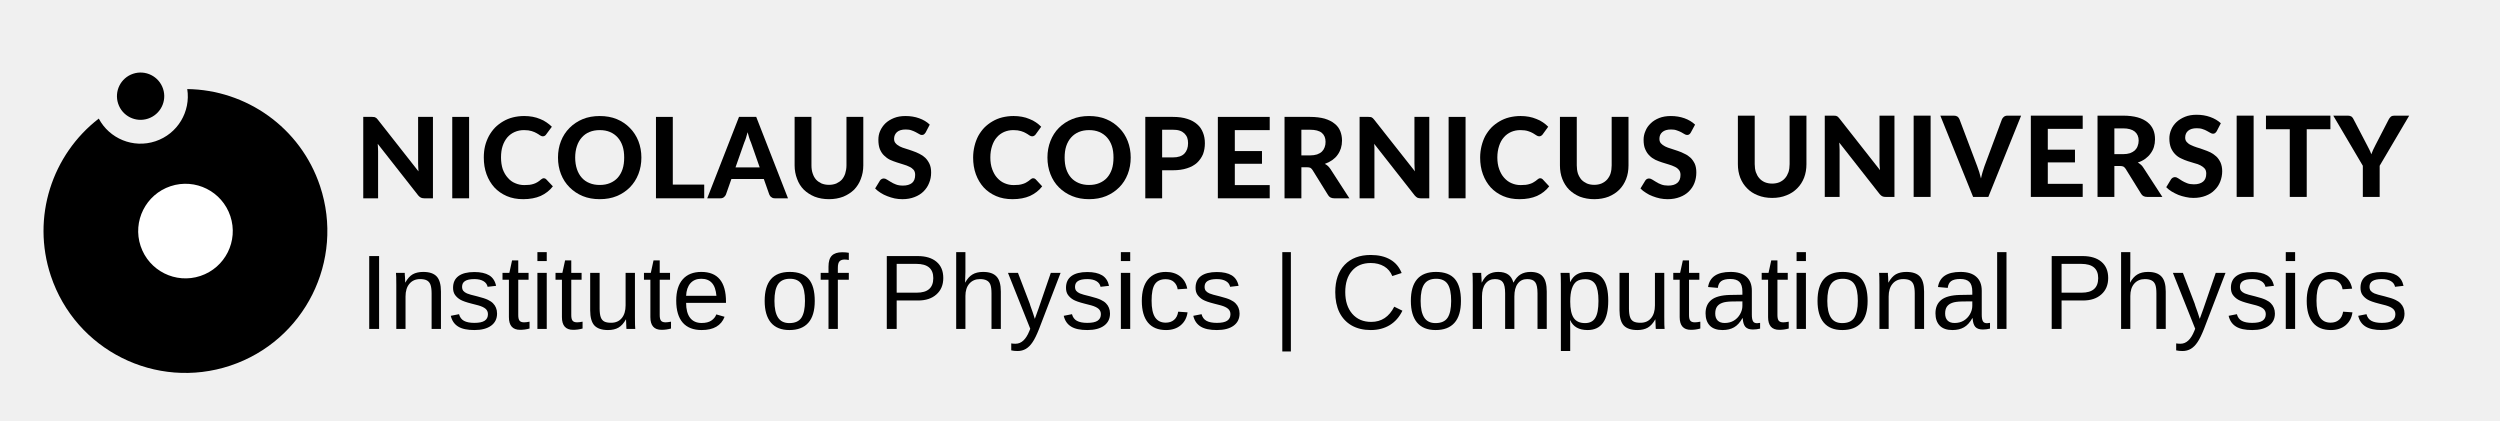
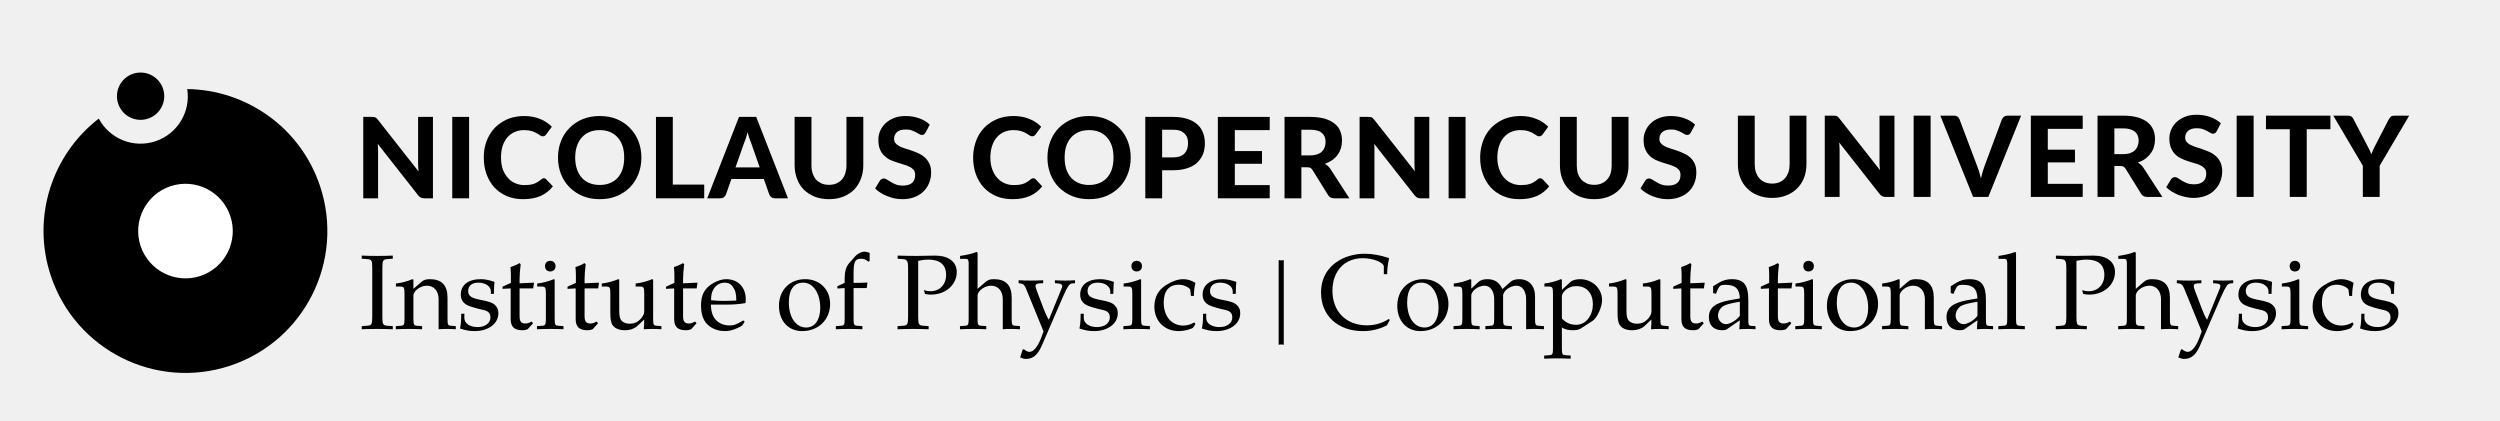
<svg xmlns="http://www.w3.org/2000/svg" version="1.1" id="Layer_1" x="0px" y="0px" width="359.531" height="60.461" viewBox="0 0 359.531 60.461" enable-background="new 0 0 400 150" xml:space="preserve">
  <defs id="defs91" />
  <g id="g4414" transform="matrix(0.8132394,0,0,0.8132394,-47.95157,-14.08024)">
    <path style="fill:#000000;fill-opacity:1" id="path9" d="m 125.075,38.009 c 0.088,0 0.176,0.021 0.242,0.065 0.089,0.044 0.155,0.088 0.221,0.132 0.067,0.066 0.132,0.155 0.221,0.243 l 7.208,9.171 c -0.023,-0.243 -0.044,-0.486 -0.044,-0.728 -0.022,-0.242 -0.022,-0.463 -0.022,-0.683 v -8.223 h 2.624 v 14.396 h -1.542 c -0.221,0 -0.42,-0.043 -0.574,-0.11 -0.176,-0.088 -0.331,-0.22 -0.485,-0.397 l -7.164,-9.126 c 0.021,0.242 0.044,0.462 0.044,0.683 0.021,0.221 0.021,0.441 0.021,0.618 v 8.333 h -2.624 v -14.397 h 1.565 c 0.132,0 0.22,0 0.309,0.023 z" />
    <polygon transform="translate(-17.03872,-3.975701)" style="fill:#000000;fill-opacity:1" id="polygon11" points="155.98,56.358 155.98,41.962 158.958,41.962 158.958,56.358 " />
    <path style="fill:#000000;fill-opacity:1" id="path13" d="m 155.145,48.832 c 0.154,0 0.288,0.066 0.397,0.177 l 1.191,1.256 c -0.573,0.75 -1.301,1.3 -2.16,1.698 -0.861,0.376 -1.897,0.573 -3.087,0.573 -1.081,0 -2.05,-0.176 -2.91,-0.55 -0.859,-0.376 -1.588,-0.882 -2.183,-1.522 -0.596,-0.661 -1.058,-1.433 -1.39,-2.337 -0.331,-0.905 -0.485,-1.896 -0.485,-2.955 0,-0.705 0.066,-1.388 0.221,-2.027 0.153,-0.64 0.397,-1.235 0.684,-1.786 0.308,-0.551 0.661,-1.036 1.079,-1.478 0.42,-0.419 0.905,-0.793 1.434,-1.102 0.529,-0.309 1.103,-0.552 1.72,-0.706 0.617,-0.154 1.3,-0.243 2.005,-0.243 0.53,0 1.014,0.044 1.5,0.133 0.462,0.088 0.904,0.22 1.322,0.396 0.397,0.154 0.793,0.353 1.125,0.596 0.353,0.242 0.662,0.484 0.947,0.771 l -1.014,1.366 c -0.044,0.088 -0.132,0.155 -0.221,0.22 -0.088,0.067 -0.22,0.111 -0.373,0.111 -0.155,0 -0.31,-0.066 -0.486,-0.176 -0.153,-0.11 -0.352,-0.243 -0.594,-0.375 -0.222,-0.133 -0.529,-0.265 -0.882,-0.375 -0.353,-0.11 -0.793,-0.176 -1.344,-0.176 -0.596,0 -1.146,0.109 -1.653,0.33 -0.508,0.221 -0.926,0.529 -1.302,0.949 -0.352,0.419 -0.638,0.925 -0.836,1.521 -0.198,0.596 -0.287,1.278 -0.287,2.05 0,0.772 0.111,1.478 0.308,2.072 0.221,0.595 0.53,1.125 0.904,1.521 0.353,0.419 0.793,0.75 1.3,0.948 0.508,0.221 1.036,0.331 1.61,0.331 0.331,0 0.64,-0.022 0.903,-0.044 0.287,-0.044 0.529,-0.087 0.771,-0.176 0.221,-0.067 0.442,-0.177 0.662,-0.309 0.199,-0.11 0.418,-0.287 0.617,-0.462 0.088,-0.066 0.155,-0.111 0.243,-0.155 0.067,-0.043 0.155,-0.065 0.264,-0.065 z" />
    <path style="fill:#000000;fill-opacity:1" id="path15" d="m 169.343,45.172 c 0,-0.749 -0.088,-1.433 -0.286,-2.027 -0.199,-0.596 -0.484,-1.102 -0.86,-1.521 -0.375,-0.419 -0.838,-0.75 -1.367,-0.971 -0.529,-0.22 -1.124,-0.33 -1.808,-0.33 -0.683,0 -1.279,0.109 -1.808,0.33 -0.55,0.221 -0.992,0.551 -1.366,0.971 -0.375,0.419 -0.663,0.925 -0.861,1.521 -0.197,0.595 -0.309,1.278 -0.309,2.027 0,0.772 0.112,1.456 0.309,2.05 0.198,0.596 0.485,1.104 0.861,1.522 0.374,0.419 0.815,0.728 1.366,0.948 0.529,0.221 1.125,0.331 1.808,0.331 0.684,0 1.279,-0.109 1.808,-0.331 0.529,-0.221 0.993,-0.529 1.367,-0.948 0.375,-0.418 0.661,-0.926 0.86,-1.522 0.198,-0.594 0.286,-1.277 0.286,-2.05 z m 3.042,0 c 0,1.059 -0.176,2.028 -0.528,2.932 -0.353,0.905 -0.861,1.676 -1.499,2.337 -0.64,0.64 -1.411,1.168 -2.315,1.544 -0.903,0.374 -1.918,0.55 -3.021,0.55 -1.102,0 -2.115,-0.176 -3.02,-0.55 -0.903,-0.376 -1.675,-0.904 -2.314,-1.544 -0.663,-0.661 -1.169,-1.433 -1.521,-2.337 -0.352,-0.904 -0.528,-1.873 -0.528,-2.932 0,-1.036 0.176,-2.027 0.528,-2.91 0.353,-0.903 0.859,-1.675 1.521,-2.336 0.64,-0.64 1.411,-1.169 2.314,-1.544 0.905,-0.374 1.918,-0.551 3.02,-0.551 1.103,0 2.118,0.177 3.021,0.551 0.904,0.375 1.676,0.904 2.315,1.565 0.638,0.639 1.146,1.433 1.499,2.314 0.352,0.906 0.528,1.876 0.528,2.911 z" />
    <polygon transform="translate(-17.03872,-3.975701)" style="fill:#000000;fill-opacity:1" id="polygon17" points="194.979,41.962 194.979,53.933 200.536,53.933 200.536,56.358 192.003,56.358 192.003,41.962 " />
    <path style="fill:#000000;fill-opacity:1" id="path19" d="m 189.03,46.915 h 4.277 l -1.543,-4.409 c -0.111,-0.221 -0.2,-0.507 -0.31,-0.816 -0.088,-0.308 -0.199,-0.639 -0.286,-0.993 -0.11,0.354 -0.2,0.707 -0.288,1.015 -0.109,0.31 -0.197,0.595 -0.308,0.816 z m 9.281,5.467 h -2.315 c -0.263,0 -0.462,-0.065 -0.615,-0.199 -0.177,-0.109 -0.288,-0.265 -0.375,-0.462 l -0.97,-2.756 h -5.732 l -0.969,2.756 c -0.067,0.175 -0.179,0.309 -0.355,0.462 -0.152,0.134 -0.373,0.199 -0.615,0.199 h -2.336 l 5.619,-14.396 h 3.045 z" />
    <path style="fill:#000000;fill-opacity:1" id="path21" d="m 205.565,50.001 c 0.484,0 0.904,-0.087 1.301,-0.243 0.375,-0.176 0.705,-0.396 0.971,-0.683 0.264,-0.309 0.461,-0.662 0.596,-1.08 0.131,-0.441 0.219,-0.905 0.219,-1.433 v -8.576 h 2.977 v 8.576 c 0,0.86 -0.154,1.676 -0.441,2.403 -0.264,0.727 -0.684,1.366 -1.189,1.896 -0.529,0.507 -1.17,0.925 -1.918,1.235 -0.75,0.286 -1.588,0.44 -2.514,0.44 -0.947,0 -1.785,-0.154 -2.535,-0.44 -0.748,-0.31 -1.389,-0.728 -1.918,-1.235 -0.529,-0.53 -0.926,-1.168 -1.189,-1.896 -0.287,-0.728 -0.443,-1.543 -0.443,-2.403 v -8.576 h 2.979 v 8.576 c 0,0.528 0.064,0.992 0.219,1.433 0.133,0.418 0.332,0.771 0.596,1.08 0.266,0.286 0.596,0.506 0.969,0.683 0.396,0.156 0.812,0.243 1.32,0.243 z" />
    <path style="fill:#000000;fill-opacity:1" id="path23" d="m 222.652,40.742 c -0.111,0.155 -0.201,0.265 -0.289,0.331 -0.086,0.066 -0.219,0.11 -0.373,0.11 -0.156,0 -0.309,-0.044 -0.463,-0.154 -0.176,-0.11 -0.375,-0.22 -0.596,-0.332 -0.221,-0.109 -0.484,-0.241 -0.771,-0.33 -0.287,-0.11 -0.641,-0.154 -1.035,-0.154 -0.684,0 -1.191,0.154 -1.545,0.462 -0.33,0.31 -0.508,0.707 -0.508,1.191 0,0.331 0.09,0.595 0.287,0.794 0.176,0.221 0.443,0.396 0.727,0.551 0.309,0.155 0.664,0.287 1.059,0.397 0.398,0.132 0.797,0.243 1.191,0.396 0.42,0.133 0.816,0.31 1.213,0.508 0.373,0.176 0.729,0.418 1.035,0.705 0.311,0.309 0.553,0.662 0.752,1.08 0.197,0.419 0.287,0.925 0.287,1.521 0,0.662 -0.111,1.279 -0.355,1.852 -0.221,0.573 -0.549,1.059 -0.99,1.499 -0.422,0.419 -0.949,0.75 -1.588,0.993 -0.617,0.243 -1.344,0.375 -2.141,0.375 -0.463,0 -0.902,-0.044 -1.365,-0.132 -0.441,-0.11 -0.883,-0.221 -1.301,-0.396 -0.418,-0.155 -0.816,-0.353 -1.191,-0.596 -0.373,-0.222 -0.682,-0.486 -0.971,-0.771 l 0.861,-1.412 c 0.086,-0.11 0.176,-0.198 0.307,-0.264 0.111,-0.067 0.244,-0.089 0.377,-0.089 0.176,0 0.354,0.066 0.551,0.199 0.197,0.132 0.441,0.265 0.684,0.418 0.264,0.176 0.572,0.309 0.904,0.442 0.33,0.132 0.75,0.197 1.234,0.197 0.684,0 1.213,-0.154 1.609,-0.463 0.377,-0.33 0.551,-0.794 0.551,-1.432 0,-0.354 -0.088,-0.662 -0.264,-0.882 -0.199,-0.221 -0.441,-0.419 -0.752,-0.552 -0.307,-0.154 -0.639,-0.286 -1.033,-0.397 -0.398,-0.11 -0.795,-0.243 -1.191,-0.375 -0.42,-0.132 -0.816,-0.286 -1.213,-0.463 -0.398,-0.199 -0.727,-0.441 -1.037,-0.75 -0.309,-0.286 -0.551,-0.661 -0.75,-1.124 -0.176,-0.44 -0.264,-1.014 -0.264,-1.675 0,-0.53 0.088,-1.059 0.309,-1.543 0.223,-0.507 0.529,-0.948 0.926,-1.345 0.418,-0.397 0.928,-0.706 1.521,-0.948 0.596,-0.243 1.279,-0.353 2.051,-0.353 0.859,0 1.676,0.133 2.402,0.396 0.75,0.265 1.369,0.64 1.875,1.125 z" />
    <path style="fill:#000000;fill-opacity:1" id="path25" d="m 241.678,48.832 c 0.154,0 0.307,0.066 0.42,0.177 l 1.166,1.256 c -0.572,0.75 -1.301,1.3 -2.16,1.698 -0.859,0.376 -1.895,0.573 -3.086,0.573 -1.08,0 -2.049,-0.176 -2.91,-0.55 -0.861,-0.376 -1.588,-0.882 -2.184,-1.522 -0.596,-0.661 -1.057,-1.433 -1.389,-2.337 -0.33,-0.905 -0.484,-1.896 -0.484,-2.955 0,-0.705 0.088,-1.388 0.242,-2.027 0.154,-0.639 0.375,-1.235 0.662,-1.786 0.309,-0.551 0.66,-1.036 1.08,-1.478 0.418,-0.419 0.904,-0.793 1.432,-1.102 0.529,-0.309 1.102,-0.552 1.721,-0.706 0.641,-0.154 1.301,-0.243 2.006,-0.243 0.529,0 1.037,0.044 1.5,0.133 0.484,0.088 0.924,0.22 1.322,0.396 0.418,0.154 0.793,0.353 1.145,0.596 0.332,0.242 0.664,0.484 0.928,0.771 l -0.99,1.366 c -0.068,0.088 -0.135,0.155 -0.244,0.22 -0.088,0.067 -0.221,0.111 -0.377,0.111 -0.152,0 -0.307,-0.066 -0.484,-0.176 -0.152,-0.11 -0.352,-0.243 -0.594,-0.375 -0.221,-0.133 -0.508,-0.265 -0.881,-0.375 -0.354,-0.11 -0.795,-0.176 -1.346,-0.176 -0.596,0 -1.146,0.109 -1.654,0.33 -0.484,0.221 -0.926,0.529 -1.279,0.949 -0.375,0.419 -0.639,0.925 -0.836,1.521 -0.199,0.595 -0.309,1.278 -0.309,2.05 0,0.772 0.109,1.478 0.33,2.072 0.221,0.595 0.506,1.125 0.881,1.521 0.375,0.419 0.816,0.75 1.301,0.948 0.508,0.221 1.037,0.331 1.611,0.331 0.328,0 0.639,-0.022 0.902,-0.044 0.285,-0.044 0.531,-0.087 0.771,-0.176 0.244,-0.067 0.463,-0.177 0.662,-0.309 0.221,-0.11 0.42,-0.287 0.639,-0.462 0.066,-0.066 0.154,-0.111 0.223,-0.155 0.087,-0.043 0.173,-0.065 0.263,-0.065 z" />
    <path style="fill:#000000;fill-opacity:1" id="path27" d="m 255.873,45.172 c 0,-0.749 -0.088,-1.433 -0.283,-2.027 -0.201,-0.596 -0.486,-1.102 -0.861,-1.521 -0.375,-0.419 -0.84,-0.75 -1.367,-0.971 -0.529,-0.22 -1.125,-0.33 -1.809,-0.33 -0.66,0 -1.279,0.109 -1.807,0.33 -0.529,0.221 -0.992,0.551 -1.367,0.971 -0.375,0.419 -0.66,0.925 -0.861,1.521 -0.197,0.595 -0.285,1.278 -0.285,2.027 0,0.772 0.088,1.456 0.285,2.05 0.201,0.596 0.486,1.104 0.861,1.522 0.375,0.419 0.838,0.728 1.367,0.948 0.527,0.221 1.146,0.331 1.807,0.331 0.684,0 1.279,-0.109 1.809,-0.331 0.527,-0.221 0.992,-0.529 1.367,-0.948 0.375,-0.418 0.66,-0.926 0.861,-1.522 0.195,-0.594 0.283,-1.277 0.283,-2.05 z m 3.043,0 c 0,1.059 -0.176,2.028 -0.527,2.932 -0.354,0.905 -0.838,1.676 -1.502,2.337 -0.639,0.64 -1.41,1.168 -2.313,1.544 -0.904,0.374 -1.918,0.55 -3.021,0.55 -1.103,0 -2.096,-0.176 -2.998,-0.55 -0.924,-0.376 -1.697,-0.904 -2.338,-1.544 -0.66,-0.661 -1.145,-1.433 -1.498,-2.337 -0.352,-0.904 -0.527,-1.873 -0.527,-2.932 0,-1.036 0.176,-2.027 0.527,-2.91 0.354,-0.903 0.838,-1.675 1.498,-2.336 0.641,-0.64 1.414,-1.169 2.338,-1.544 0.902,-0.374 1.895,-0.551 2.998,-0.551 1.103,0 2.117,0.177 3.021,0.551 0.902,0.375 1.674,0.904 2.313,1.565 0.664,0.639 1.148,1.433 1.502,2.314 0.351,0.906 0.527,1.876 0.527,2.911 z" />
    <path style="fill:#000000;fill-opacity:1" id="path29" d="m 264.473,45.15 h 1.895 c 0.928,0 1.609,-0.22 2.051,-0.683 0.42,-0.441 0.641,-1.059 0.641,-1.83 0,-0.375 -0.045,-0.684 -0.154,-0.992 -0.111,-0.287 -0.289,-0.53 -0.508,-0.75 -0.221,-0.2 -0.486,-0.375 -0.838,-0.485 -0.332,-0.11 -0.729,-0.154 -1.191,-0.154 h -1.895 v 4.894 z m 0,2.272 v 4.96 h -2.977 v -14.396 h 4.871 c 0.973,0 1.832,0.11 2.559,0.353 0.705,0.221 1.301,0.551 1.764,0.97 0.463,0.397 0.793,0.904 1.014,1.477 0.221,0.551 0.33,1.168 0.33,1.852 0,0.706 -0.109,1.344 -0.33,1.94 -0.242,0.573 -0.596,1.08 -1.057,1.521 -0.463,0.419 -1.059,0.75 -1.766,0.97 -0.727,0.243 -1.564,0.354 -2.514,0.354 h -1.894 z" />
    <polygon transform="translate(-17.03872,-3.975701)" style="fill:#000000;fill-opacity:1" id="polygon31" points="299.17,50.251 294.365,50.251 294.365,54.021 300.537,54.021 300.537,56.358 291.365,56.358 291.365,41.962 300.537,41.962 300.537,44.3 294.365,44.3 294.365,48.003 299.17,48.003 " />
    <path style="fill:#000000;fill-opacity:1" id="path33" d="m 289.098,44.797 h 1.521 c 0.484,0 0.902,-0.066 1.258,-0.176 0.352,-0.132 0.639,-0.286 0.857,-0.507 0.221,-0.22 0.375,-0.463 0.484,-0.771 0.111,-0.287 0.156,-0.595 0.156,-0.948 0,-0.684 -0.221,-1.213 -0.662,-1.587 -0.463,-0.375 -1.146,-0.551 -2.072,-0.551 h -1.543 v 4.54 z m 0,2.096 v 5.489 h -2.979 v -14.396 h 4.521 c 0.992,0 1.852,0.11 2.578,0.309 0.707,0.22 1.303,0.507 1.744,0.882 0.463,0.352 0.793,0.793 1.012,1.322 0.199,0.507 0.311,1.058 0.311,1.675 0,0.485 -0.066,0.925 -0.199,1.367 -0.133,0.418 -0.33,0.815 -0.594,1.168 -0.242,0.353 -0.574,0.661 -0.949,0.926 -0.375,0.265 -0.816,0.485 -1.299,0.661 0.197,0.088 0.373,0.221 0.551,0.375 0.152,0.154 0.309,0.331 0.439,0.528 l 3.352,5.182 h -2.689 c -0.508,0 -0.859,-0.199 -1.082,-0.574 l -2.732,-4.408 c -0.111,-0.178 -0.244,-0.31 -0.375,-0.397 -0.133,-0.066 -0.33,-0.11 -0.596,-0.11 h -1.014 z" />
    <path style="fill:#000000;fill-opacity:1" id="path35" d="m 301.289,38.009 c 0.088,0 0.154,0.021 0.242,0.065 0.064,0.044 0.133,0.088 0.197,0.132 0.066,0.066 0.135,0.155 0.221,0.243 l 7.232,9.171 c -0.045,-0.243 -0.066,-0.486 -0.066,-0.728 -0.023,-0.242 -0.023,-0.463 -0.023,-0.683 v -8.223 h 2.625 v 14.396 h -1.543 c -0.221,0 -0.42,-0.043 -0.574,-0.11 -0.152,-0.088 -0.307,-0.22 -0.463,-0.397 l -7.164,-9.126 c 0,0.242 0.021,0.462 0.043,0.683 0,0.221 0,0.441 0,0.618 v 8.333 h -2.623 v -14.397 h 1.566 c 0.133,0 0.24,0 0.33,0.023 z" />
    <polygon transform="translate(-17.03872,-3.975701)" style="fill:#000000;fill-opacity:1" id="polygon37" points="332.174,56.358 332.174,41.962 335.17,41.962 335.17,56.358 " />
    <path style="fill:#000000;fill-opacity:1" id="path39" d="m 331.338,48.832 c 0.154,0 0.309,0.066 0.42,0.177 l 1.166,1.256 c -0.572,0.75 -1.301,1.3 -2.158,1.698 -0.861,0.376 -1.898,0.573 -3.088,0.573 -1.08,0 -2.051,-0.176 -2.91,-0.55 -0.859,-0.376 -1.586,-0.882 -2.182,-1.522 -0.596,-0.661 -1.059,-1.433 -1.389,-2.337 -0.332,-0.905 -0.486,-1.896 -0.486,-2.955 0,-0.705 0.09,-1.388 0.242,-2.027 0.156,-0.64 0.377,-1.235 0.662,-1.786 0.311,-0.551 0.662,-1.036 1.08,-1.478 0.418,-0.419 0.904,-0.793 1.434,-1.102 0.527,-0.309 1.102,-0.552 1.719,-0.706 0.639,-0.154 1.301,-0.243 2.006,-0.243 0.529,0 1.037,0.044 1.5,0.133 0.463,0.088 0.904,0.22 1.322,0.396 0.42,0.154 0.793,0.353 1.146,0.596 0.332,0.242 0.662,0.484 0.926,0.771 l -0.99,1.366 c -0.068,0.088 -0.135,0.155 -0.244,0.22 -0.088,0.067 -0.219,0.111 -0.373,0.111 -0.156,0 -0.311,-0.066 -0.486,-0.176 -0.154,-0.11 -0.354,-0.243 -0.596,-0.375 -0.221,-0.133 -0.529,-0.265 -0.883,-0.375 -0.352,-0.11 -0.793,-0.176 -1.344,-0.176 -0.596,0 -1.146,0.109 -1.652,0.33 -0.486,0.221 -0.928,0.529 -1.279,0.949 -0.375,0.419 -0.641,0.925 -0.838,1.521 -0.197,0.596 -0.311,1.278 -0.311,2.05 0,0.772 0.113,1.478 0.332,2.072 0.221,0.595 0.508,1.125 0.883,1.521 0.373,0.419 0.814,0.75 1.301,0.948 0.508,0.221 1.033,0.331 1.609,0.331 0.33,0 0.639,-0.022 0.902,-0.044 0.287,-0.044 0.531,-0.087 0.771,-0.176 0.244,-0.067 0.465,-0.177 0.662,-0.309 0.223,-0.11 0.42,-0.287 0.641,-0.462 0.064,-0.066 0.131,-0.111 0.221,-0.155 0.088,-0.043 0.176,-0.065 0.264,-0.065 z" />
    <path style="fill:#000000;fill-opacity:1" id="path41" d="m 340.883,50.001 c 0.486,0 0.926,-0.087 1.301,-0.243 0.396,-0.176 0.707,-0.396 0.971,-0.683 0.264,-0.309 0.484,-0.662 0.617,-1.08 0.133,-0.441 0.197,-0.905 0.197,-1.433 v -8.576 h 2.977 v 8.576 c 0,0.86 -0.133,1.676 -0.418,2.403 -0.287,0.727 -0.684,1.366 -1.213,1.896 -0.506,0.507 -1.146,0.925 -1.896,1.235 -0.75,0.286 -1.588,0.44 -2.535,0.44 -0.924,0 -1.764,-0.154 -2.535,-0.44 -0.75,-0.31 -1.367,-0.728 -1.896,-1.235 -0.527,-0.53 -0.924,-1.168 -1.211,-1.896 -0.287,-0.728 -0.42,-1.543 -0.42,-2.403 v -8.576 h 2.977 v 8.576 c 0,0.528 0.066,0.992 0.199,1.433 0.154,0.418 0.352,0.771 0.615,1.08 0.266,0.286 0.596,0.506 0.971,0.683 0.375,0.156 0.815,0.243 1.299,0.243 z" />
    <path style="fill:#000000;fill-opacity:1" id="path43" d="m 357.969,40.742 c -0.088,0.155 -0.176,0.265 -0.287,0.331 -0.088,0.066 -0.197,0.11 -0.354,0.11 -0.152,0 -0.307,-0.044 -0.482,-0.154 -0.156,-0.11 -0.354,-0.22 -0.574,-0.332 -0.242,-0.109 -0.486,-0.241 -0.793,-0.33 -0.289,-0.11 -0.617,-0.154 -1.014,-0.154 -0.684,0 -1.191,0.154 -1.543,0.462 -0.355,0.31 -0.508,0.707 -0.508,1.191 0,0.331 0.088,0.595 0.264,0.794 0.199,0.221 0.441,0.396 0.748,0.551 0.311,0.155 0.664,0.287 1.059,0.397 0.377,0.132 0.773,0.243 1.191,0.396 0.418,0.133 0.816,0.31 1.189,0.508 0.398,0.176 0.752,0.418 1.059,0.705 0.311,0.309 0.551,0.662 0.752,1.08 0.176,0.419 0.264,0.925 0.264,1.521 0,0.662 -0.111,1.279 -0.332,1.852 -0.219,0.573 -0.551,1.059 -0.99,1.499 -0.42,0.419 -0.949,0.75 -1.588,0.993 -0.641,0.243 -1.344,0.375 -2.141,0.375 -0.463,0 -0.924,-0.044 -1.365,-0.132 -0.461,-0.11 -0.904,-0.221 -1.32,-0.396 -0.42,-0.155 -0.818,-0.353 -1.17,-0.596 -0.375,-0.222 -0.705,-0.486 -0.971,-0.771 l 0.861,-1.412 c 0.064,-0.11 0.176,-0.198 0.285,-0.264 0.133,-0.067 0.242,-0.089 0.375,-0.089 0.176,0 0.375,0.066 0.572,0.199 0.199,0.132 0.42,0.265 0.684,0.418 0.266,0.176 0.551,0.309 0.902,0.442 0.332,0.132 0.752,0.197 1.215,0.197 0.705,0 1.232,-0.154 1.609,-0.463 0.396,-0.33 0.574,-0.794 0.574,-1.432 0,-0.354 -0.09,-0.662 -0.287,-0.882 -0.178,-0.221 -0.42,-0.419 -0.729,-0.552 -0.309,-0.154 -0.66,-0.286 -1.035,-0.397 -0.398,-0.11 -0.795,-0.243 -1.213,-0.375 -0.398,-0.132 -0.814,-0.286 -1.191,-0.463 -0.396,-0.199 -0.75,-0.441 -1.035,-0.75 -0.309,-0.286 -0.551,-0.661 -0.75,-1.124 -0.199,-0.44 -0.285,-1.014 -0.285,-1.675 0,-0.53 0.109,-1.059 0.33,-1.543 0.197,-0.507 0.506,-0.948 0.926,-1.345 0.396,-0.397 0.902,-0.706 1.498,-0.948 0.617,-0.243 1.301,-0.353 2.072,-0.353 0.859,0 1.652,0.133 2.404,0.396 0.727,0.265 1.365,0.64 1.875,1.125 z" />
    <path style="fill:#000000;fill-opacity:1" id="path45" d="m 372.351,49.779 c 0.483,0 0.926,-0.088 1.3,-0.242 0.375,-0.177 0.705,-0.396 0.97,-0.705 0.264,-0.287 0.462,-0.663 0.617,-1.081 0.132,-0.418 0.199,-0.903 0.199,-1.409 v -8.578 h 2.976 v 8.578 c 0,0.858 -0.132,1.651 -0.418,2.4 -0.287,0.729 -0.684,1.346 -1.213,1.874 -0.527,0.529 -1.146,0.95 -1.896,1.235 -0.749,0.31 -1.586,0.463 -2.534,0.463 -0.928,0 -1.787,-0.153 -2.537,-0.463 -0.749,-0.285 -1.387,-0.706 -1.895,-1.235 -0.53,-0.528 -0.926,-1.145 -1.214,-1.874 -0.286,-0.749 -0.418,-1.542 -0.418,-2.4 v -8.578 h 2.977 v 8.578 c 0,0.506 0.066,0.991 0.199,1.409 0.154,0.418 0.352,0.794 0.617,1.081 0.265,0.309 0.573,0.528 0.97,0.705 0.372,0.154 0.813,0.242 1.3,0.242 z" />
    <path style="fill:#000000;fill-opacity:1" id="path47" d="m 383.528,37.787 c 0.088,0 0.176,0.021 0.241,0.065 0.088,0.023 0.154,0.088 0.221,0.132 0.065,0.066 0.132,0.154 0.221,0.243 l 7.208,9.171 c -0.021,-0.242 -0.044,-0.485 -0.066,-0.729 0,-0.24 -0.021,-0.462 -0.021,-0.682 v -8.224 h 2.645 v 14.374 h -1.543 c -0.243,0 -0.419,-0.021 -0.596,-0.109 -0.154,-0.067 -0.308,-0.199 -0.462,-0.375 l -7.164,-9.128 c 0.021,0.244 0.044,0.463 0.044,0.684 0.021,0.221 0.021,0.42 0.021,0.618 v 8.311 h -2.624 v -14.374 h 1.565 c 0.112,0 0.221,0 0.31,0.023 z" />
    <polygon transform="translate(226.047,-30.10174)" style="fill:#000000;fill-opacity:1" id="polygon49" points="171.324,67.866 174.323,67.866 174.323,82.239 171.324,82.239 " />
    <path style="fill:#000000;fill-opacity:1" id="path51" d="m 402.089,37.764 h 2.402 c 0.265,0 0.486,0.067 0.64,0.176 0.154,0.133 0.286,0.287 0.354,0.485 l 3.129,8.289 c 0.111,0.309 0.221,0.639 0.354,1.016 0.109,0.352 0.198,0.748 0.31,1.146 0.087,-0.397 0.176,-0.794 0.286,-1.146 0.109,-0.377 0.22,-0.707 0.329,-1.016 l 3.087,-8.289 c 0.066,-0.176 0.199,-0.331 0.354,-0.463 0.176,-0.131 0.374,-0.198 0.638,-0.198 h 2.404 l -5.798,14.374 h -2.691 z" />
    <polygon transform="translate(226.047,-30.10174)" style="fill:#000000;fill-opacity:1" id="polygon53" points="195.046,76.134 195.046,79.926 201.22,79.926 201.22,82.239 192.047,82.239 192.047,67.866 201.22,67.866 201.22,70.202 195.046,70.202 195.046,73.884 199.853,73.884 199.853,76.134 " />
    <path style="fill:#000000;fill-opacity:1" id="path55" d="m 432.866,44.576 h 1.521 c 0.484,0 0.902,-0.065 1.256,-0.176 0.354,-0.133 0.641,-0.31 0.861,-0.506 0.221,-0.223 0.396,-0.486 0.484,-0.773 0.111,-0.287 0.176,-0.596 0.176,-0.947 0,-0.684 -0.242,-1.213 -0.684,-1.587 -0.463,-0.374 -1.146,-0.573 -2.071,-0.573 h -1.543 z m 0,2.093 v 5.468 h -2.978 v -14.373 h 4.521 c 0.993,0 1.874,0.111 2.579,0.31 0.705,0.198 1.301,0.506 1.742,0.859 0.463,0.374 0.794,0.815 1.015,1.324 0.221,0.527 0.309,1.079 0.309,1.697 0,0.483 -0.067,0.925 -0.199,1.365 -0.132,0.419 -0.33,0.794 -0.595,1.147 -0.244,0.352 -0.573,0.66 -0.949,0.947 -0.374,0.264 -0.815,0.485 -1.301,0.64 0.199,0.11 0.374,0.242 0.552,0.396 0.153,0.132 0.31,0.31 0.44,0.528 l 3.352,5.159 h -2.69 c -0.485,0 -0.858,-0.177 -1.079,-0.571 l -2.733,-4.41 c -0.111,-0.178 -0.243,-0.287 -0.376,-0.376 -0.133,-0.065 -0.33,-0.11 -0.596,-0.11 z" />
    <path style="fill:#000000;fill-opacity:1" id="path57" d="m 450.965,40.52 c -0.111,0.154 -0.199,0.263 -0.287,0.33 -0.109,0.068 -0.221,0.111 -0.373,0.111 -0.154,0 -0.311,-0.067 -0.463,-0.154 -0.178,-0.111 -0.375,-0.221 -0.596,-0.331 -0.221,-0.132 -0.484,-0.243 -0.771,-0.331 -0.287,-0.11 -0.639,-0.155 -1.037,-0.155 -0.682,0 -1.191,0.155 -1.543,0.464 -0.33,0.285 -0.506,0.705 -0.506,1.189 0,0.33 0.088,0.573 0.285,0.793 0.176,0.199 0.42,0.396 0.729,0.53 0.309,0.153 0.66,0.286 1.057,0.418 0.398,0.111 0.795,0.243 1.191,0.396 0.42,0.133 0.816,0.309 1.211,0.485 0.377,0.199 0.729,0.441 1.037,0.727 0.309,0.287 0.551,0.663 0.75,1.081 0.176,0.42 0.287,0.926 0.287,1.521 0,0.66 -0.133,1.279 -0.355,1.852 -0.219,0.552 -0.547,1.058 -0.99,1.478 -0.416,0.439 -0.947,0.771 -1.586,1.014 -0.619,0.243 -1.346,0.375 -2.139,0.375 -0.463,0 -0.906,-0.044 -1.365,-0.153 -0.465,-0.089 -0.885,-0.222 -1.303,-0.376 -0.416,-0.176 -0.816,-0.376 -1.189,-0.596 -0.375,-0.242 -0.707,-0.484 -0.971,-0.771 l 0.859,-1.41 c 0.088,-0.111 0.176,-0.199 0.287,-0.266 0.133,-0.064 0.266,-0.109 0.396,-0.109 0.176,0 0.352,0.065 0.551,0.199 0.197,0.131 0.42,0.284 0.684,0.441 0.264,0.154 0.553,0.308 0.904,0.438 0.332,0.134 0.748,0.199 1.213,0.199 0.703,0 1.234,-0.155 1.631,-0.483 0.375,-0.312 0.551,-0.795 0.551,-1.412 0,-0.375 -0.088,-0.662 -0.264,-0.881 -0.199,-0.222 -0.441,-0.42 -0.752,-0.574 -0.307,-0.154 -0.639,-0.287 -1.035,-0.376 -0.395,-0.109 -0.793,-0.24 -1.213,-0.374 -0.395,-0.133 -0.793,-0.285 -1.189,-0.484 -0.396,-0.176 -0.729,-0.42 -1.035,-0.728 -0.309,-0.308 -0.553,-0.684 -0.75,-1.124 -0.176,-0.441 -0.287,-1.014 -0.287,-1.675 0,-0.53 0.111,-1.06 0.332,-1.566 0.197,-0.485 0.529,-0.948 0.924,-1.323 0.42,-0.395 0.928,-0.705 1.523,-0.948 0.592,-0.241 1.277,-0.353 2.047,-0.353 0.861,0 1.678,0.133 2.404,0.397 0.75,0.265 1.367,0.64 1.875,1.102 z" />
    <polygon transform="translate(226.047,-30.10174)" style="fill:#000000;fill-opacity:1" id="polygon59" points="228.445,67.866 231.445,67.866 231.445,82.239 228.445,82.239 " />
    <polygon transform="translate(226.047,-30.10174)" style="fill:#000000;fill-opacity:1" id="polygon61" points="233.627,70.27 233.627,67.866 245.023,67.866 245.023,70.27 240.836,70.27 240.836,82.239 237.838,82.239 237.838,70.27 " />
    <path style="fill:#000000;fill-opacity:1" id="path63" d="m 479.781,46.626 v 5.512 h -2.977 v -5.512 l -5.227,-8.862 h 2.604 c 0.264,0 0.461,0.067 0.637,0.176 0.156,0.133 0.266,0.287 0.355,0.485 l 2.357,4.519 c 0.176,0.31 0.309,0.596 0.441,0.86 0.131,0.265 0.244,0.529 0.33,0.794 0.178,-0.508 0.439,-1.059 0.752,-1.654 l 2.334,-4.519 c 0.09,-0.176 0.199,-0.308 0.355,-0.463 0.15,-0.131 0.373,-0.198 0.615,-0.198 h 2.646 z" />
  </g>
  <polygon points="409.004,-7.156 -16.705,-7.156 -16.705,166.301 409.004,166.301 " id="polygon87" style="fill:none" transform="matrix(0.4119117,0,0,0.4119117,-1.151143,2.401169)" />
  <g id="g79" transform="matrix(-0.3908206,0.1301173,-0.1301173,-0.3908206,62.22114,54.12472)">
    <g id="g4275">
      <path d="m 65.857,25.868 c -27.359,0 -49.538,22.179 -49.538,49.56 0,21.671 13.911,40.079 33.289,46.804 1.3,-7.827 8.091,-13.779 16.293,-13.779 8.178,0 14.969,5.952 16.27,13.758 19.355,-6.747 33.223,-25.156 33.223,-46.782 C 115.395,48.047 93.215,25.868 65.857,25.868 Z" id="path81" style="fill:#000000;fill-opacity:1" />
      <path d="m 82.37,75.383 c 0,9.128 -7.408,16.513 -16.512,16.513 -9.127,0 -16.512,-7.385 -16.512,-16.513 0,-9.125 7.385,-16.511 16.512,-16.511 9.103,0 16.512,7.385 16.512,16.511 z" id="path83" style="fill:#ffffff;fill-opacity:1" />
      <path d="m 74.103,125.009 c 0,4.564 -3.682,8.268 -8.245,8.268 -4.563,0 -8.267,-3.703 -8.267,-8.268 0,-4.563 3.704,-8.245 8.267,-8.245 4.563,0 8.245,3.681 8.245,8.245 z" id="path85" style="fill:#000000;fill-opacity:1" />
    </g>
  </g>
  <text xml:space="preserve" style="font-style:normal;font-weight:normal;font-size:4.943px;line-height:0%;font-family:sans-serif;letter-spacing:0px;word-spacing:0px;fill:#000000;fill-opacity:1;stroke:none;stroke-width:0.412px;stroke-linecap:butt;stroke-linejoin:miter;stroke-opacity:1" x="51.692" y="47.306" id="text4410">
-     <tspan id="tspan4412" x="51.692" y="47.306" style="font-style:normal;font-variant:normal;font-weight:normal;font-stretch:normal;font-size:15.248px;line-height:1.25;font-family:'Liberation Sans';-inkscape-font-specification:'Liberation Sans';stroke-width:0.412px">Institute of Physics | Computational Physics</tspan>
+     <tspan id="tspan4412" x="51.692" y="47.306" style="font-style:normal;font-variant:normal;font-weight:normal;font-stretch:normal;font-size:15.248px;line-height:1.25;font-family:'TeX Gyre Pagella';-inkscape-font-specification:'TeX Gyre Pagella';stroke-width:0.412px">Institute of Physics | Computational Physics</tspan>
  </text>
</svg>
